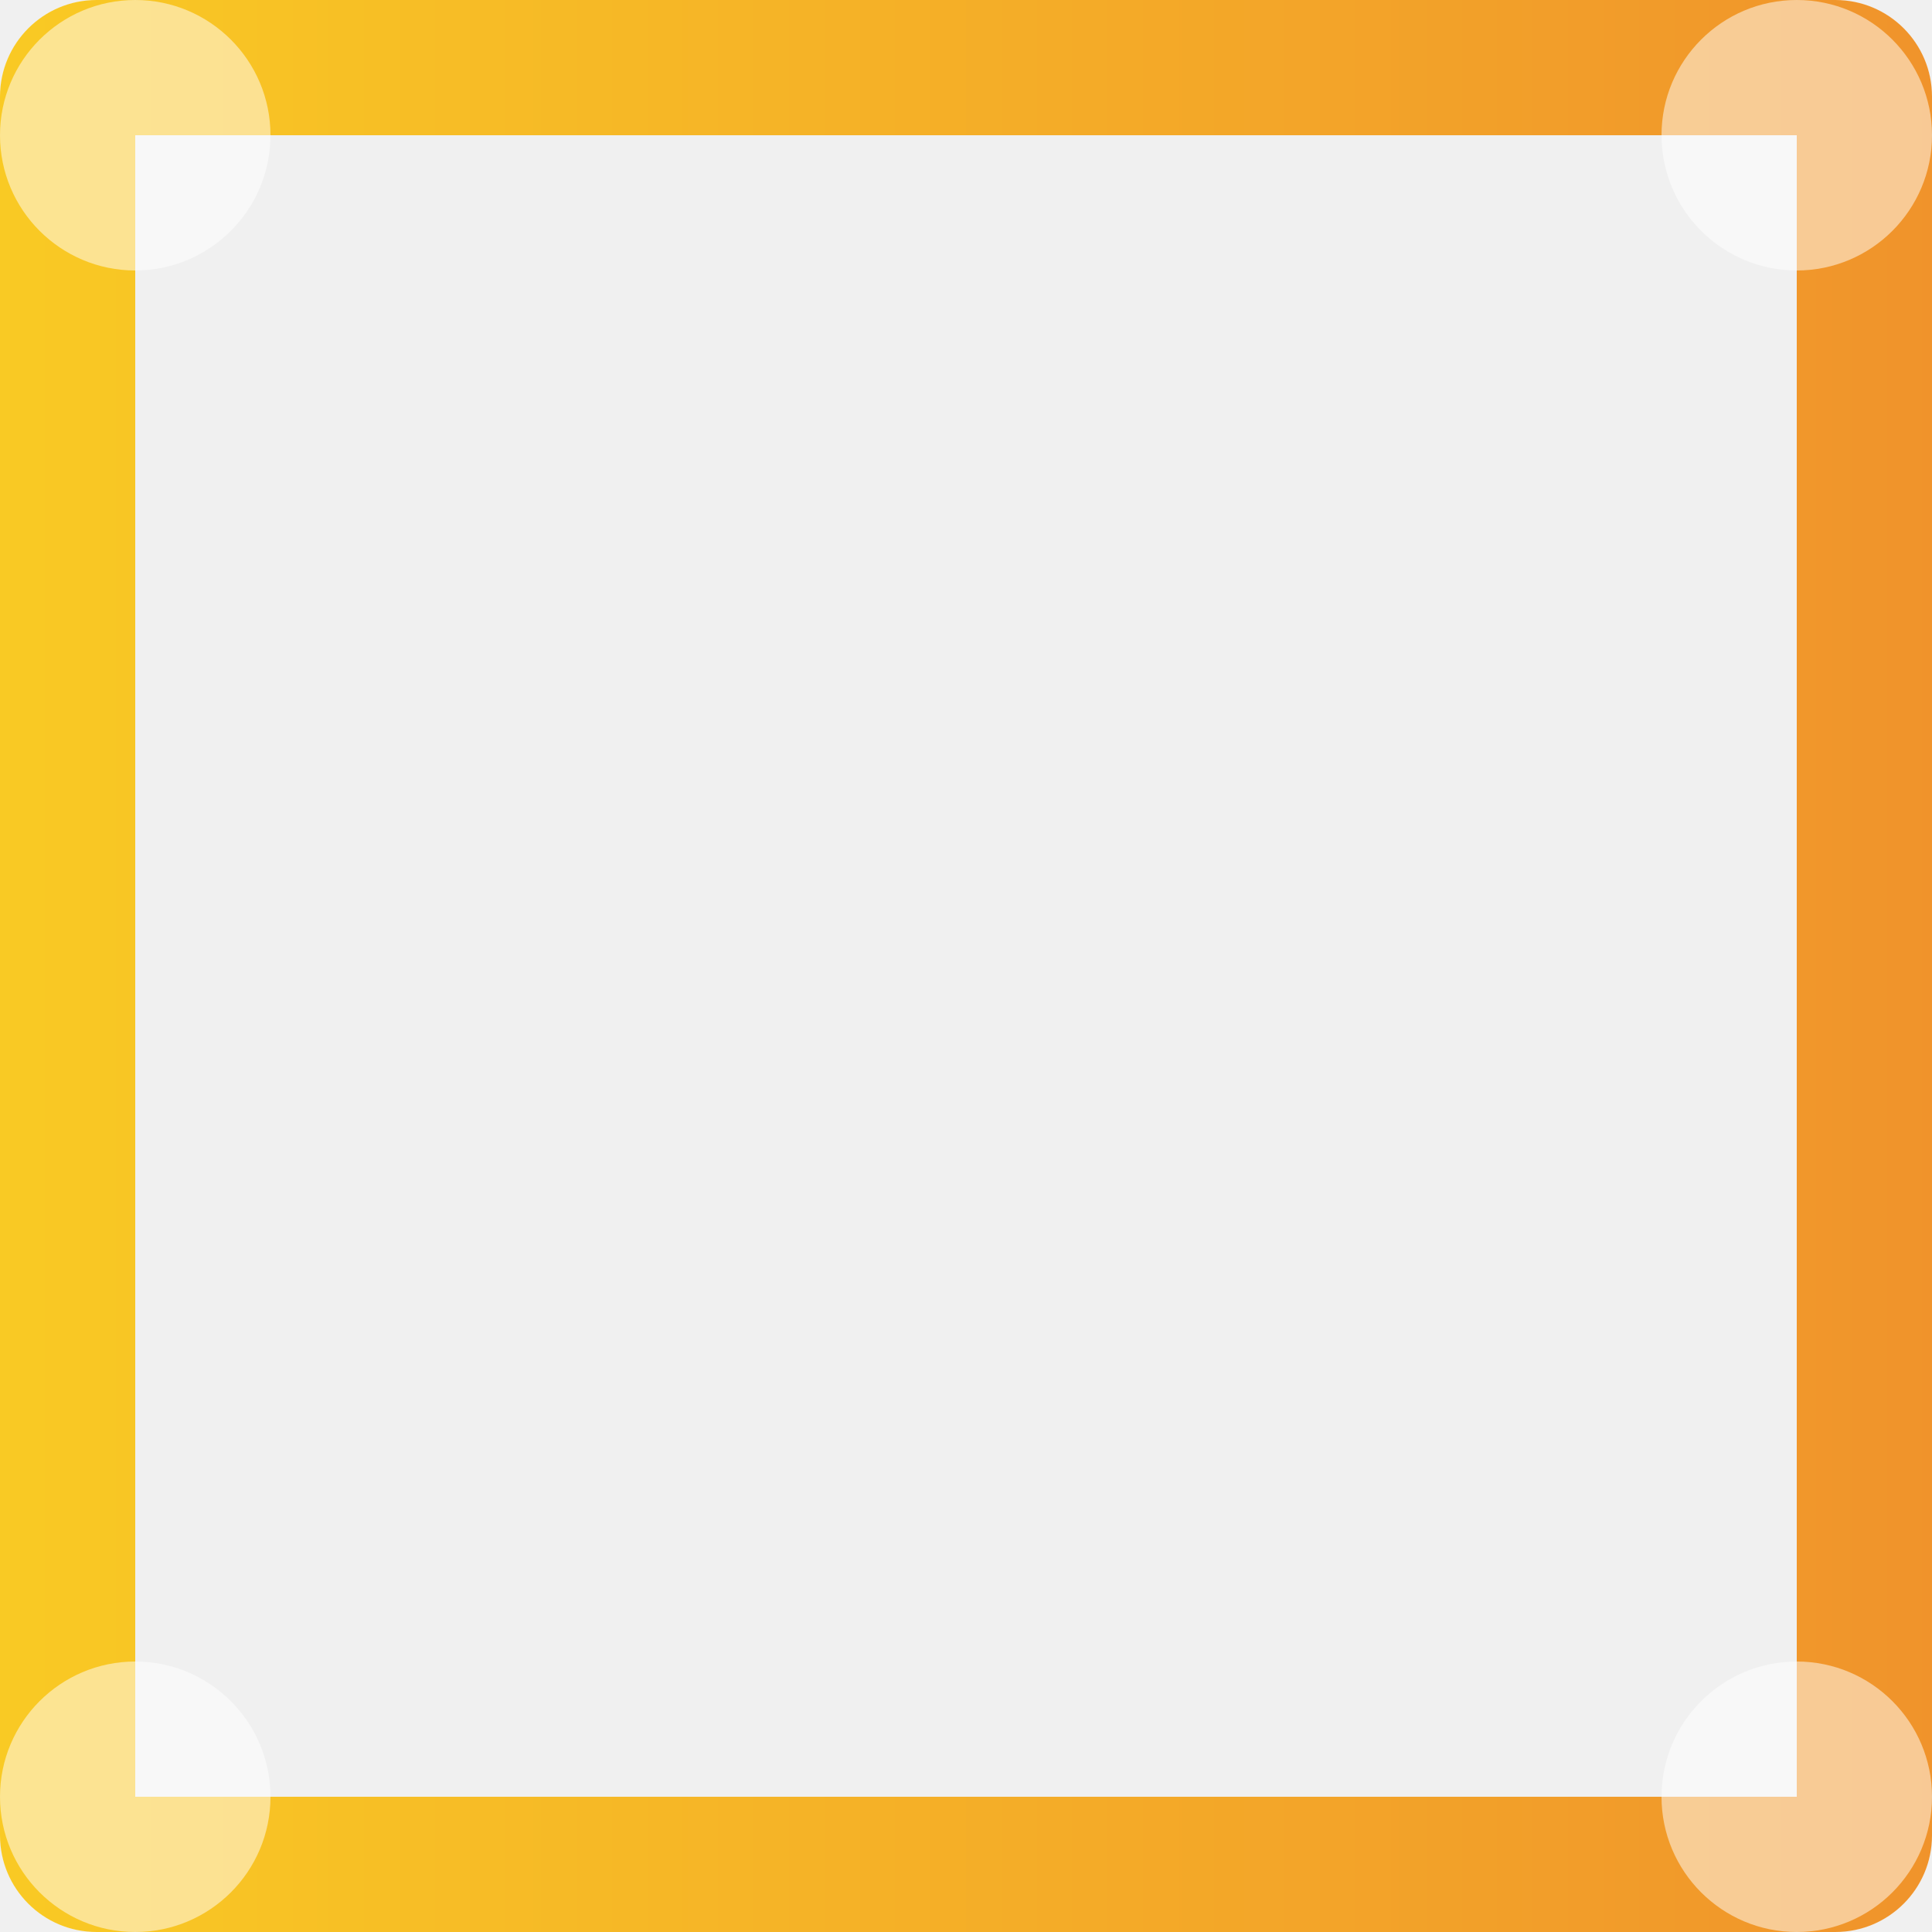
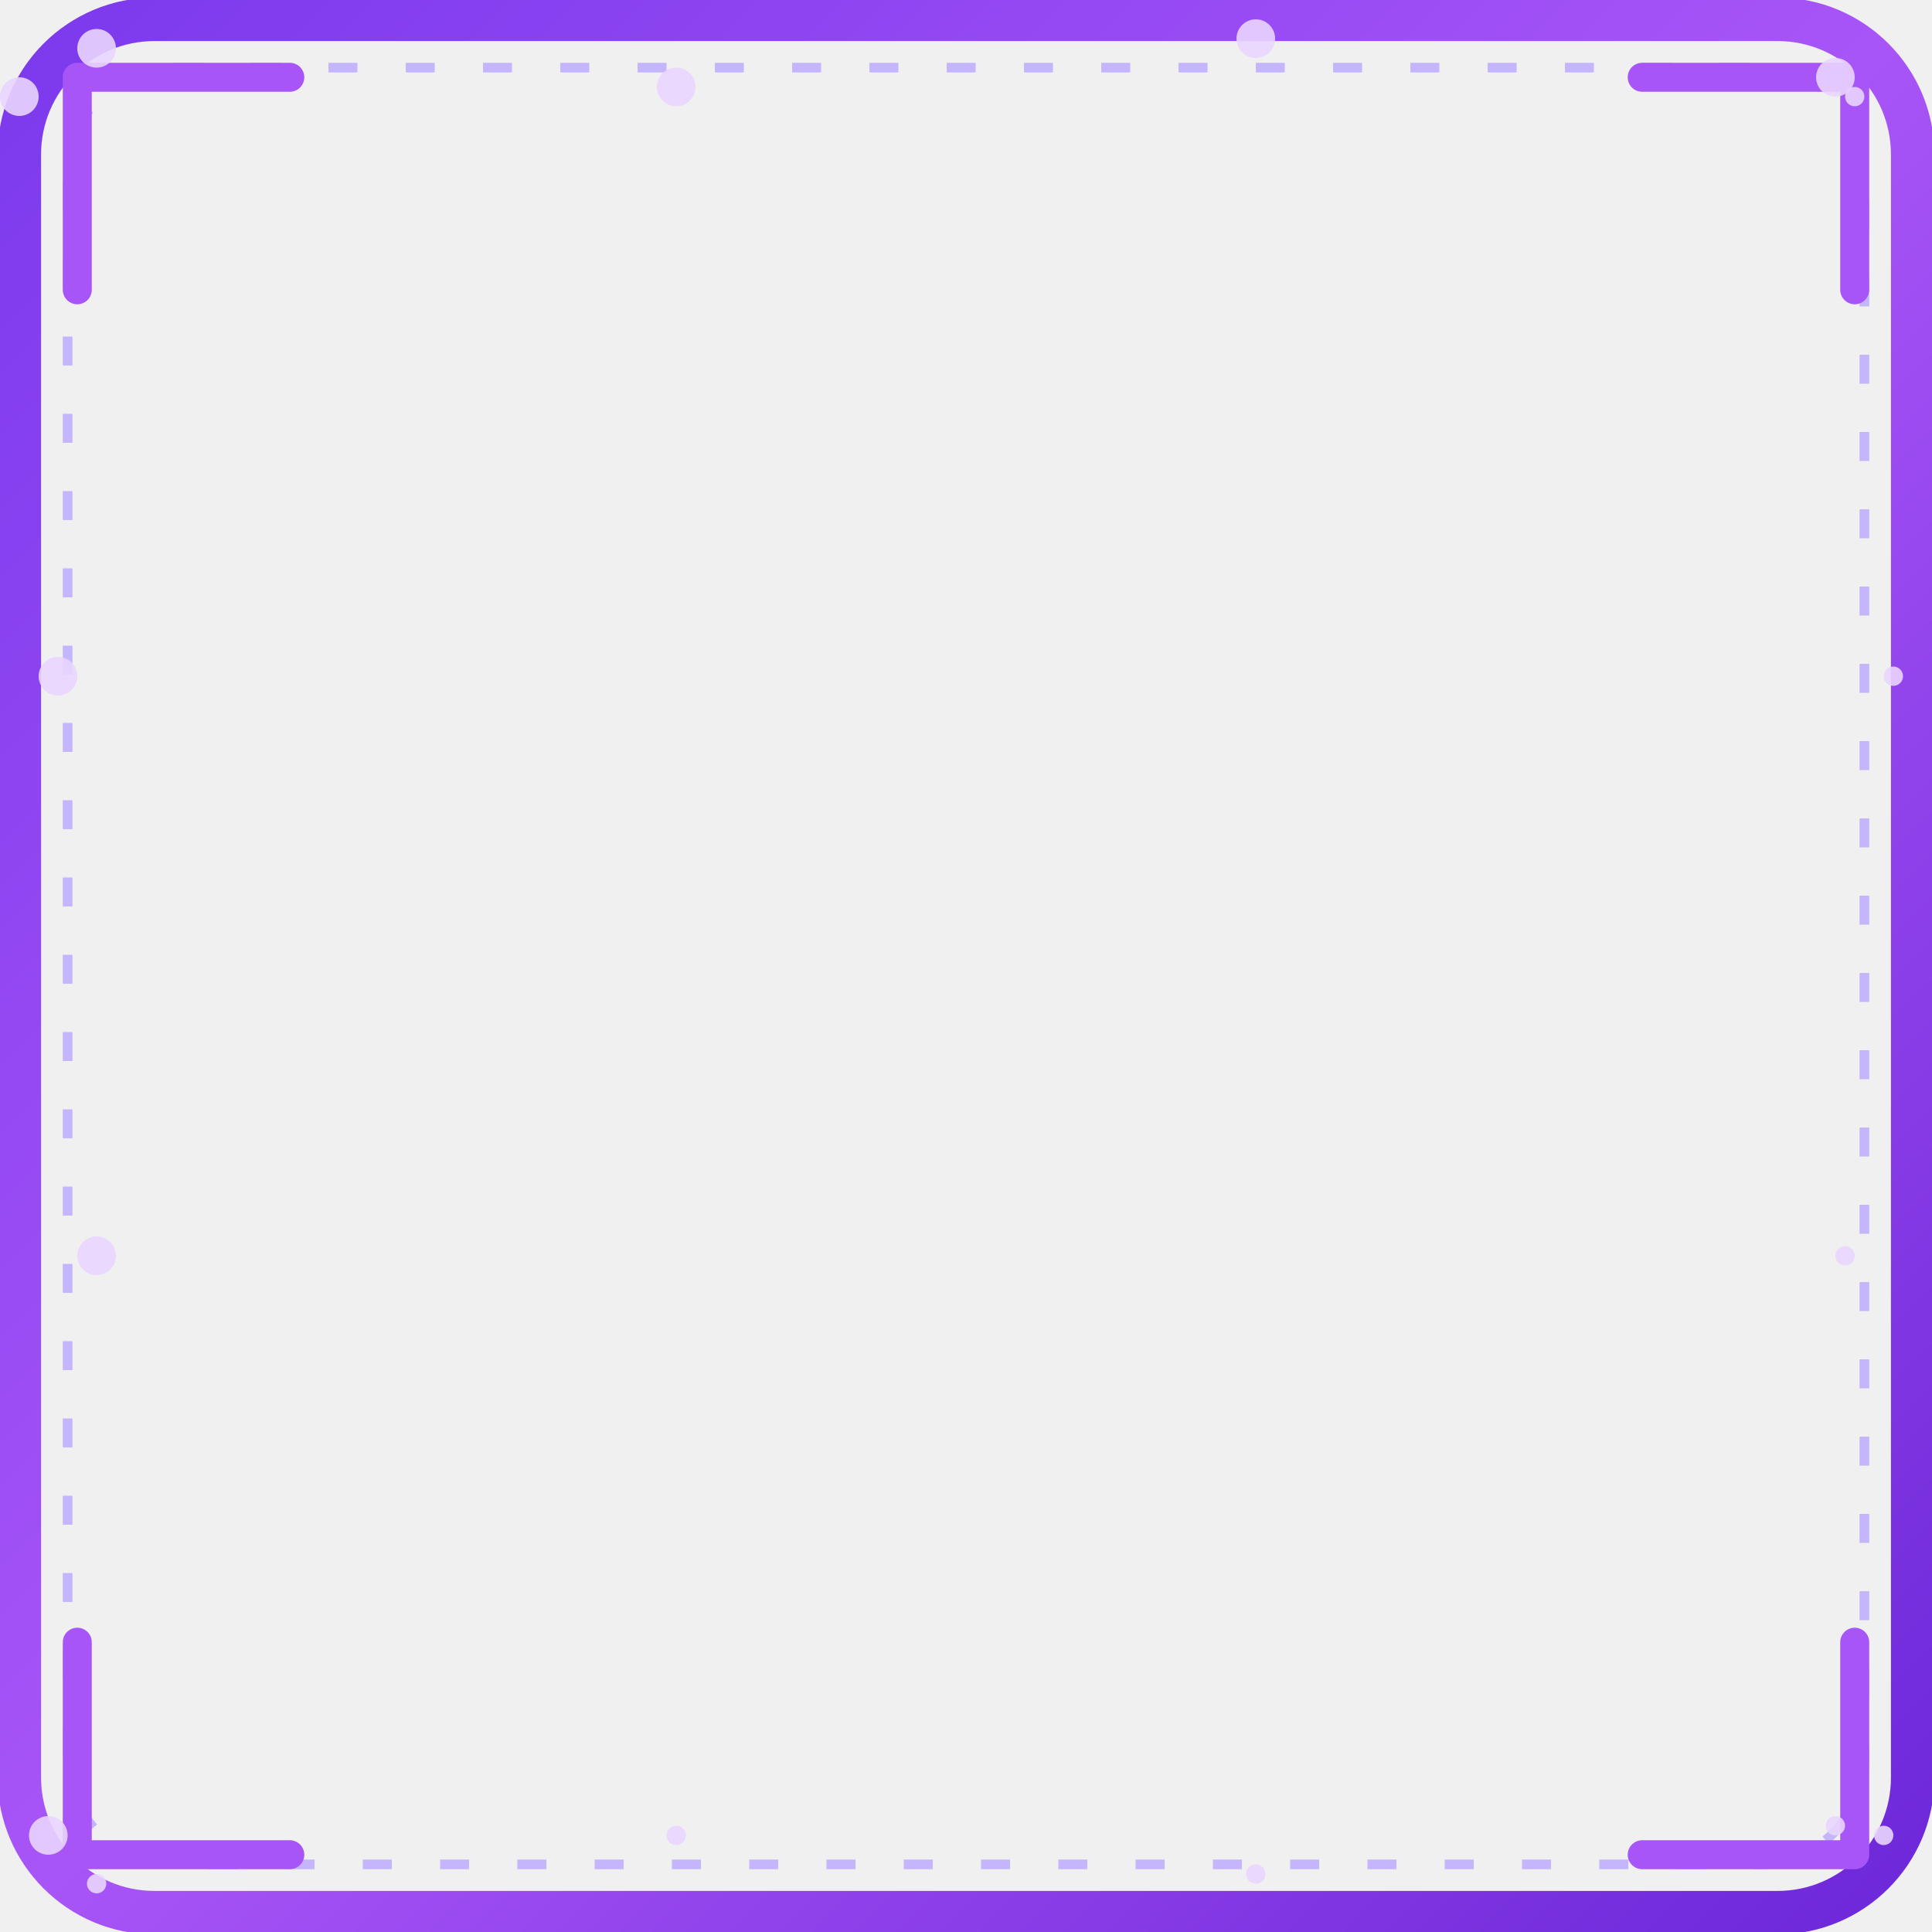
<svg xmlns="http://www.w3.org/2000/svg" viewBox="0 0 200 200">
  <defs>
-     <mask id="m">
-       <rect width="200" height="200" fill="white" rx="10" />
-       <rect x="14" y="14" width="172" height="172" fill="black" />
-     </mask>
-     <linearGradient id="g" x1="0" y1="0" x2="0 0 1 1">
-       <stop offset="0%" stop-color="#f9ca24" />
-       <stop offset="100%" stop-color="#f0932b" />
+     <linearGradient id="g4" x1="0%" y1="0%" x2="100%" y2="100%">
+       <stop offset="0%" stop-color="#7c3aed" />
+       <stop offset="50%" stop-color="#a855f7" />
+       <stop offset="100%" stop-color="#6d28d9" />
    </linearGradient>
+     <filter id="gl4" x="-20%" y="-20%" width="140%" height="140%">
+       <feGaussianBlur stdDeviation="5" result="b" />
+       <feMerge>
+         <feMergeNode in="b" />
+         <feMergeNode in="SourceGraphic" />
+       </feMerge>
+     </filter>
  </defs>
-   <rect width="200" height="200" fill="#fff" mask="url(#m)" rx="10" />
-   <rect width="200" height="200" fill="url(#g)" mask="url(#m)" />
-   <circle cx="14" cy="14" r="14" fill="#fff" opacity="0.5" />
-   <circle cx="186" cy="14" r="14" fill="#fff" opacity="0.5" />
-   <circle cx="14" cy="186" r="14" fill="#fff" opacity="0.5" />
-   <circle cx="186" cy="186" r="14" fill="#fff" opacity="0.5" />
+   <rect x="2" y="2" width="196" height="196" rx="14" ry="14" fill="none" stroke="url(#g4)" stroke-width="4.5" />
+   <rect x="7" y="7" width="186" height="186" rx="11" ry="11" fill="none" stroke="#c4b5fd" stroke-width="1" stroke-dasharray="3,5" />
+   <polyline points="30,8 8,8 8,30" stroke="#a855f7" stroke-width="3" fill="none" stroke-linecap="round" stroke-linejoin="round" />
+   <polyline points="170,8 192,8 192,30" stroke="#a855f7" stroke-width="3" fill="none" stroke-linecap="round" stroke-linejoin="round" />
+   <polyline points="30,192 8,192 8,170" stroke="#a855f7" stroke-width="3" fill="none" stroke-linecap="round" stroke-linejoin="round" />
+   <polyline points="170,192 192,192 192,170" stroke="#a855f7" stroke-width="3" fill="none" stroke-linecap="round" stroke-linejoin="round" />
+   <circle cx="10.0" cy="5.0" r="2" fill="#e9d5ff" opacity="0.9" />
+   <circle cx="10.0" cy="195.0" r="1" fill="#e9d5ff" opacity="0.9" />
+   <circle cx="2.0" cy="10.0" r="2" fill="#e9d5ff" opacity="0.9" />
+   <circle cx="192.0" cy="10.0" r="1" fill="#e9d5ff" opacity="0.9" />
+   <circle cx="70.0" cy="9.0" r="2" fill="#e9d5ff" opacity="0.9" />
+   <circle cx="70.0" cy="190.0" r="1" fill="#e9d5ff" opacity="0.9" />
+   <circle cx="6.0" cy="70.0" r="2" fill="#e9d5ff" opacity="0.9" />
+   <circle cx="196.0" cy="70.0" r="1" fill="#e9d5ff" opacity="0.9" />
+   <circle cx="130.0" cy="4.0" r="2" fill="#e9d5ff" opacity="0.9" />
+   <circle cx="130.0" cy="194.0" r="1" fill="#e9d5ff" opacity="0.9" />
+   <circle cx="10.0" cy="130.0" r="2" fill="#e9d5ff" opacity="0.9" />
+   <circle cx="191.0" cy="130.0" r="1" fill="#e9d5ff" opacity="0.9" />
+   <circle cx="190.0" cy="8.0" r="2" fill="#e9d5ff" opacity="0.9" />
+   <circle cx="190.0" cy="189.0" r="1" fill="#e9d5ff" opacity="0.9" />
+   <circle cx="5.0" cy="190.0" r="2" fill="#e9d5ff" opacity="0.9" />
+   <circle cx="195.0" cy="190.0" r="1" fill="#e9d5ff" opacity="0.9" />
</svg>
